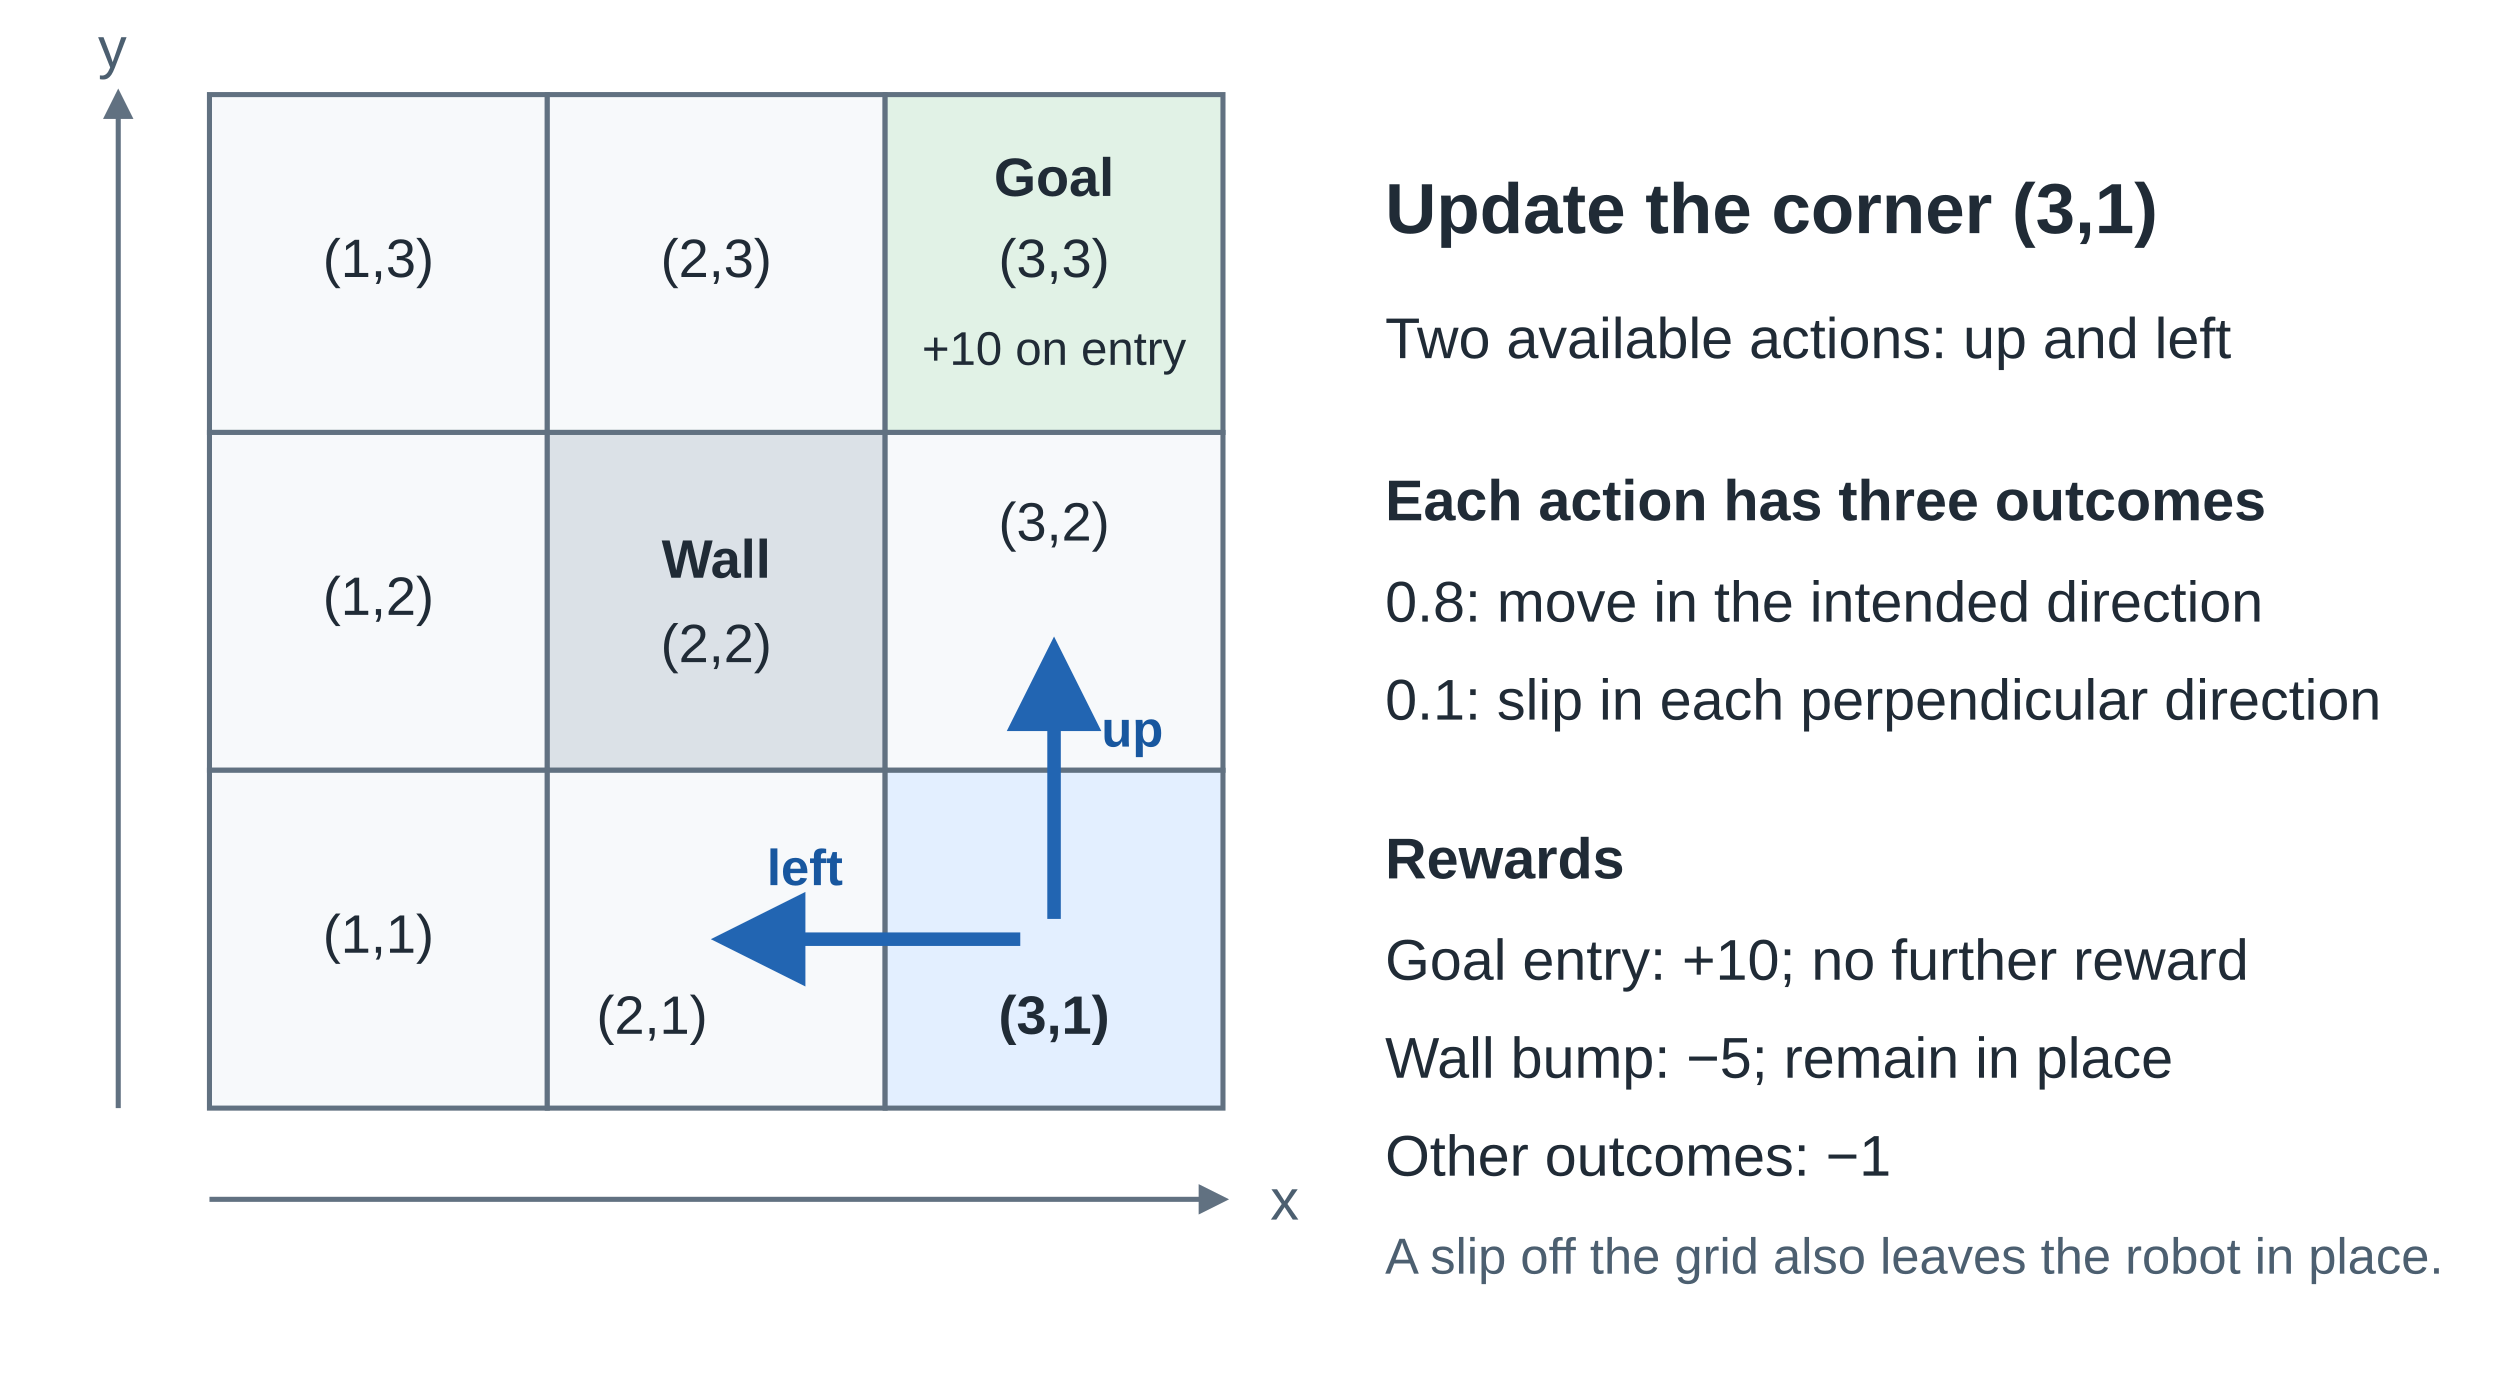
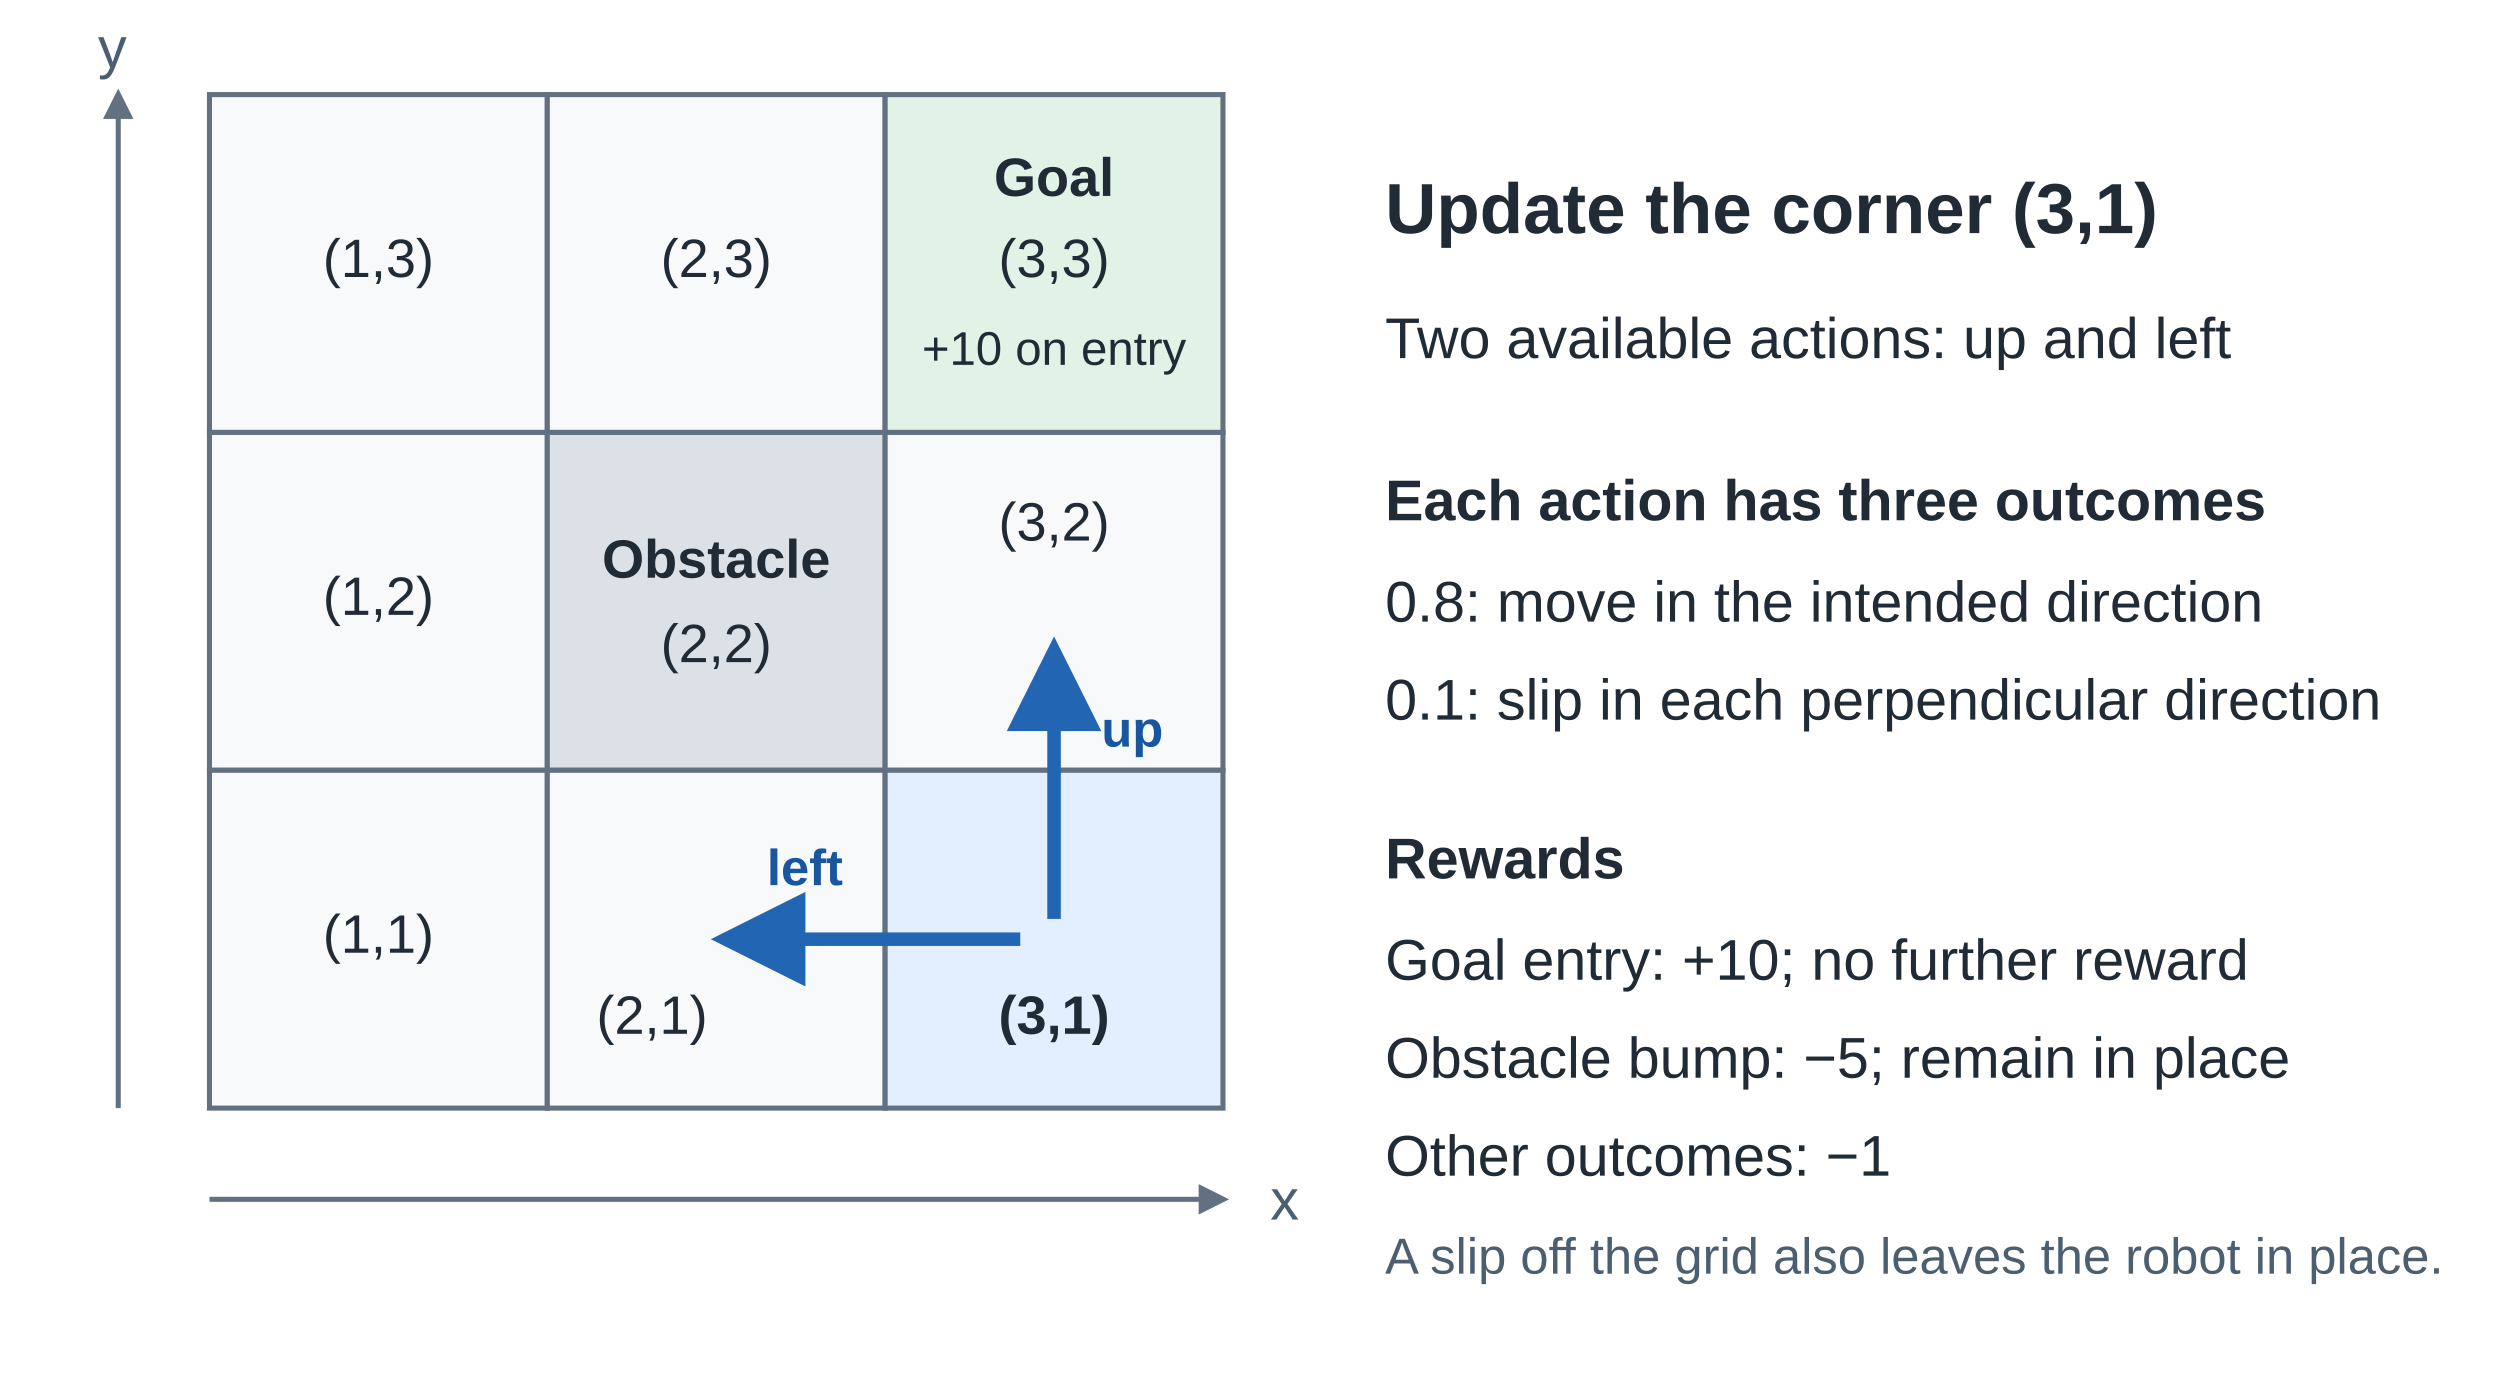
<svg xmlns="http://www.w3.org/2000/svg" width="740" height="408" viewBox="0 0 740 408" role="img" aria-labelledby="title desc">
  <style>
    text { font-family: Arial, Helvetica, sans-serif; fill: #202b36; }
    .cell { fill: #f7f9fb; stroke: #617181; stroke-width: 1.5; }
    .goal { fill: #e1f2e6; }
-     .wall { fill: #dbe1e7; }
+     .obstacle { fill: #dbe1e7; }
    .start { fill: #e3efff; }
    .arrow { fill: none; stroke: #2265b2; stroke-width: 4; marker-end: url(#action-head); }
    .action-head { fill: #2265b2; }
    .axis { stroke: #617181; stroke-width: 1.5; marker-end: url(#axis-head); }
    .axis-head { fill: #617181; }
    .muted { fill: #4c5f70; }
    .action-label { fill: #18579f; font-weight: bold; }
    @media screen and (prefers-color-scheme: dark) {
      text { fill: #edf2f7; }
      .cell { fill: #263441; stroke: #a8b7c5; }
      .goal { fill: #204b38; }
-       .wall { fill: #4a5562; }
+       .obstacle { fill: #4a5562; }
      .start { fill: #193e65; }
      .arrow { stroke: #79baff; }
      .action-head { fill: #79baff; }
      .axis { stroke: #a8b7c5; }
      .axis-head { fill: #a8b7c5; }
      .muted { fill: #bacbd9; }
      .action-label { fill: #95c9ff; }
    }
  </style>
  <defs>
    <marker id="action-head" viewBox="0 0 10 10" refX="8" refY="5" markerWidth="7" markerHeight="7" orient="auto-start-reverse">
      <path class="action-head" d="M 0 0 L 10 5 L 0 10 Z" />
    </marker>
    <marker id="axis-head" viewBox="0 0 10 10" refX="8" refY="5" markerWidth="6" markerHeight="6" orient="auto-start-reverse">
      <path class="axis-head" d="M 0 0 L 10 5 L 0 10 Z" />
    </marker>
  </defs>
  <g>
    <rect class="cell" x="62" y="28" width="100" height="100" />
    <rect class="cell" x="162" y="28" width="100" height="100" />
    <rect class="cell goal" x="262" y="28" width="100" height="100" />
    <rect class="cell" x="62" y="128" width="100" height="100" />
-     <rect class="cell wall" x="162" y="128" width="100" height="100" />
+     <rect class="cell obstacle" x="162" y="128" width="100" height="100" />
    <rect class="cell" x="262" y="128" width="100" height="100" />
    <rect class="cell" x="62" y="228" width="100" height="100" />
    <rect class="cell" x="162" y="228" width="100" height="100" />
    <rect class="cell start" x="262" y="228" width="100" height="100" />
  </g>
  <g font-size="16" text-anchor="middle">
    <text x="112" y="82">(1,3)</text>
    <text x="212" y="82">(2,3)</text>
    <text x="312" y="58" font-weight="bold">Goal</text>
    <text x="312" y="82">(3,3)</text>
    <text x="312" y="108" font-size="14">+10 on entry</text>
    <text x="112" y="182">(1,2)</text>
-     <text x="212" y="171" font-weight="bold">Wall</text>
+     <text x="212" y="171" font-weight="bold">Obstacle</text>
    <text x="212" y="196">(2,2)</text>
    <text x="312" y="160">(3,2)</text>
    <text x="112" y="282">(1,1)</text>
    <text x="193" y="306">(2,1)</text>
    <text x="312" y="306" font-weight="bold">(3,1)</text>
  </g>
  <path class="arrow" d="M 312 272 L 312 194" />
  <path class="arrow" d="M 302 278 L 216 278" />
  <text class="action-label" x="326" y="221" font-size="15">up</text>
  <text class="action-label" x="227" y="262" font-size="15">left</text>
  <path class="axis" d="M 62 355 L 362 355" />
  <path class="axis" d="M 35 328 L 35 28" />
  <text class="muted" x="376" y="361" font-size="17">x</text>
  <text class="muted" x="29" y="20" font-size="17">y</text>
  <g font-size="17">
    <text x="410" y="69" font-size="21" font-weight="bold">Update the corner (3,1)</text>
    <text x="410" y="106">Two available actions: up and left</text>
    <text x="410" y="154" font-weight="bold">Each action has three outcomes</text>
    <text x="410" y="184">0.8: move in the intended direction</text>
    <text x="410" y="213">0.1: slip in each perpendicular direction</text>
    <text x="410" y="260" font-weight="bold">Rewards</text>
    <text x="410" y="290">Goal entry: +10; no further reward</text>
-     <text x="410" y="319">Wall bump: −5; remain in place</text>
+     <text x="410" y="319">Obstacle bump: −5; remain in place</text>
    <text x="410" y="348">Other outcomes: −1</text>
    <text class="muted" x="410" y="377" font-size="15">A slip off the grid also leaves the robot in place.</text>
  </g>
</svg>
